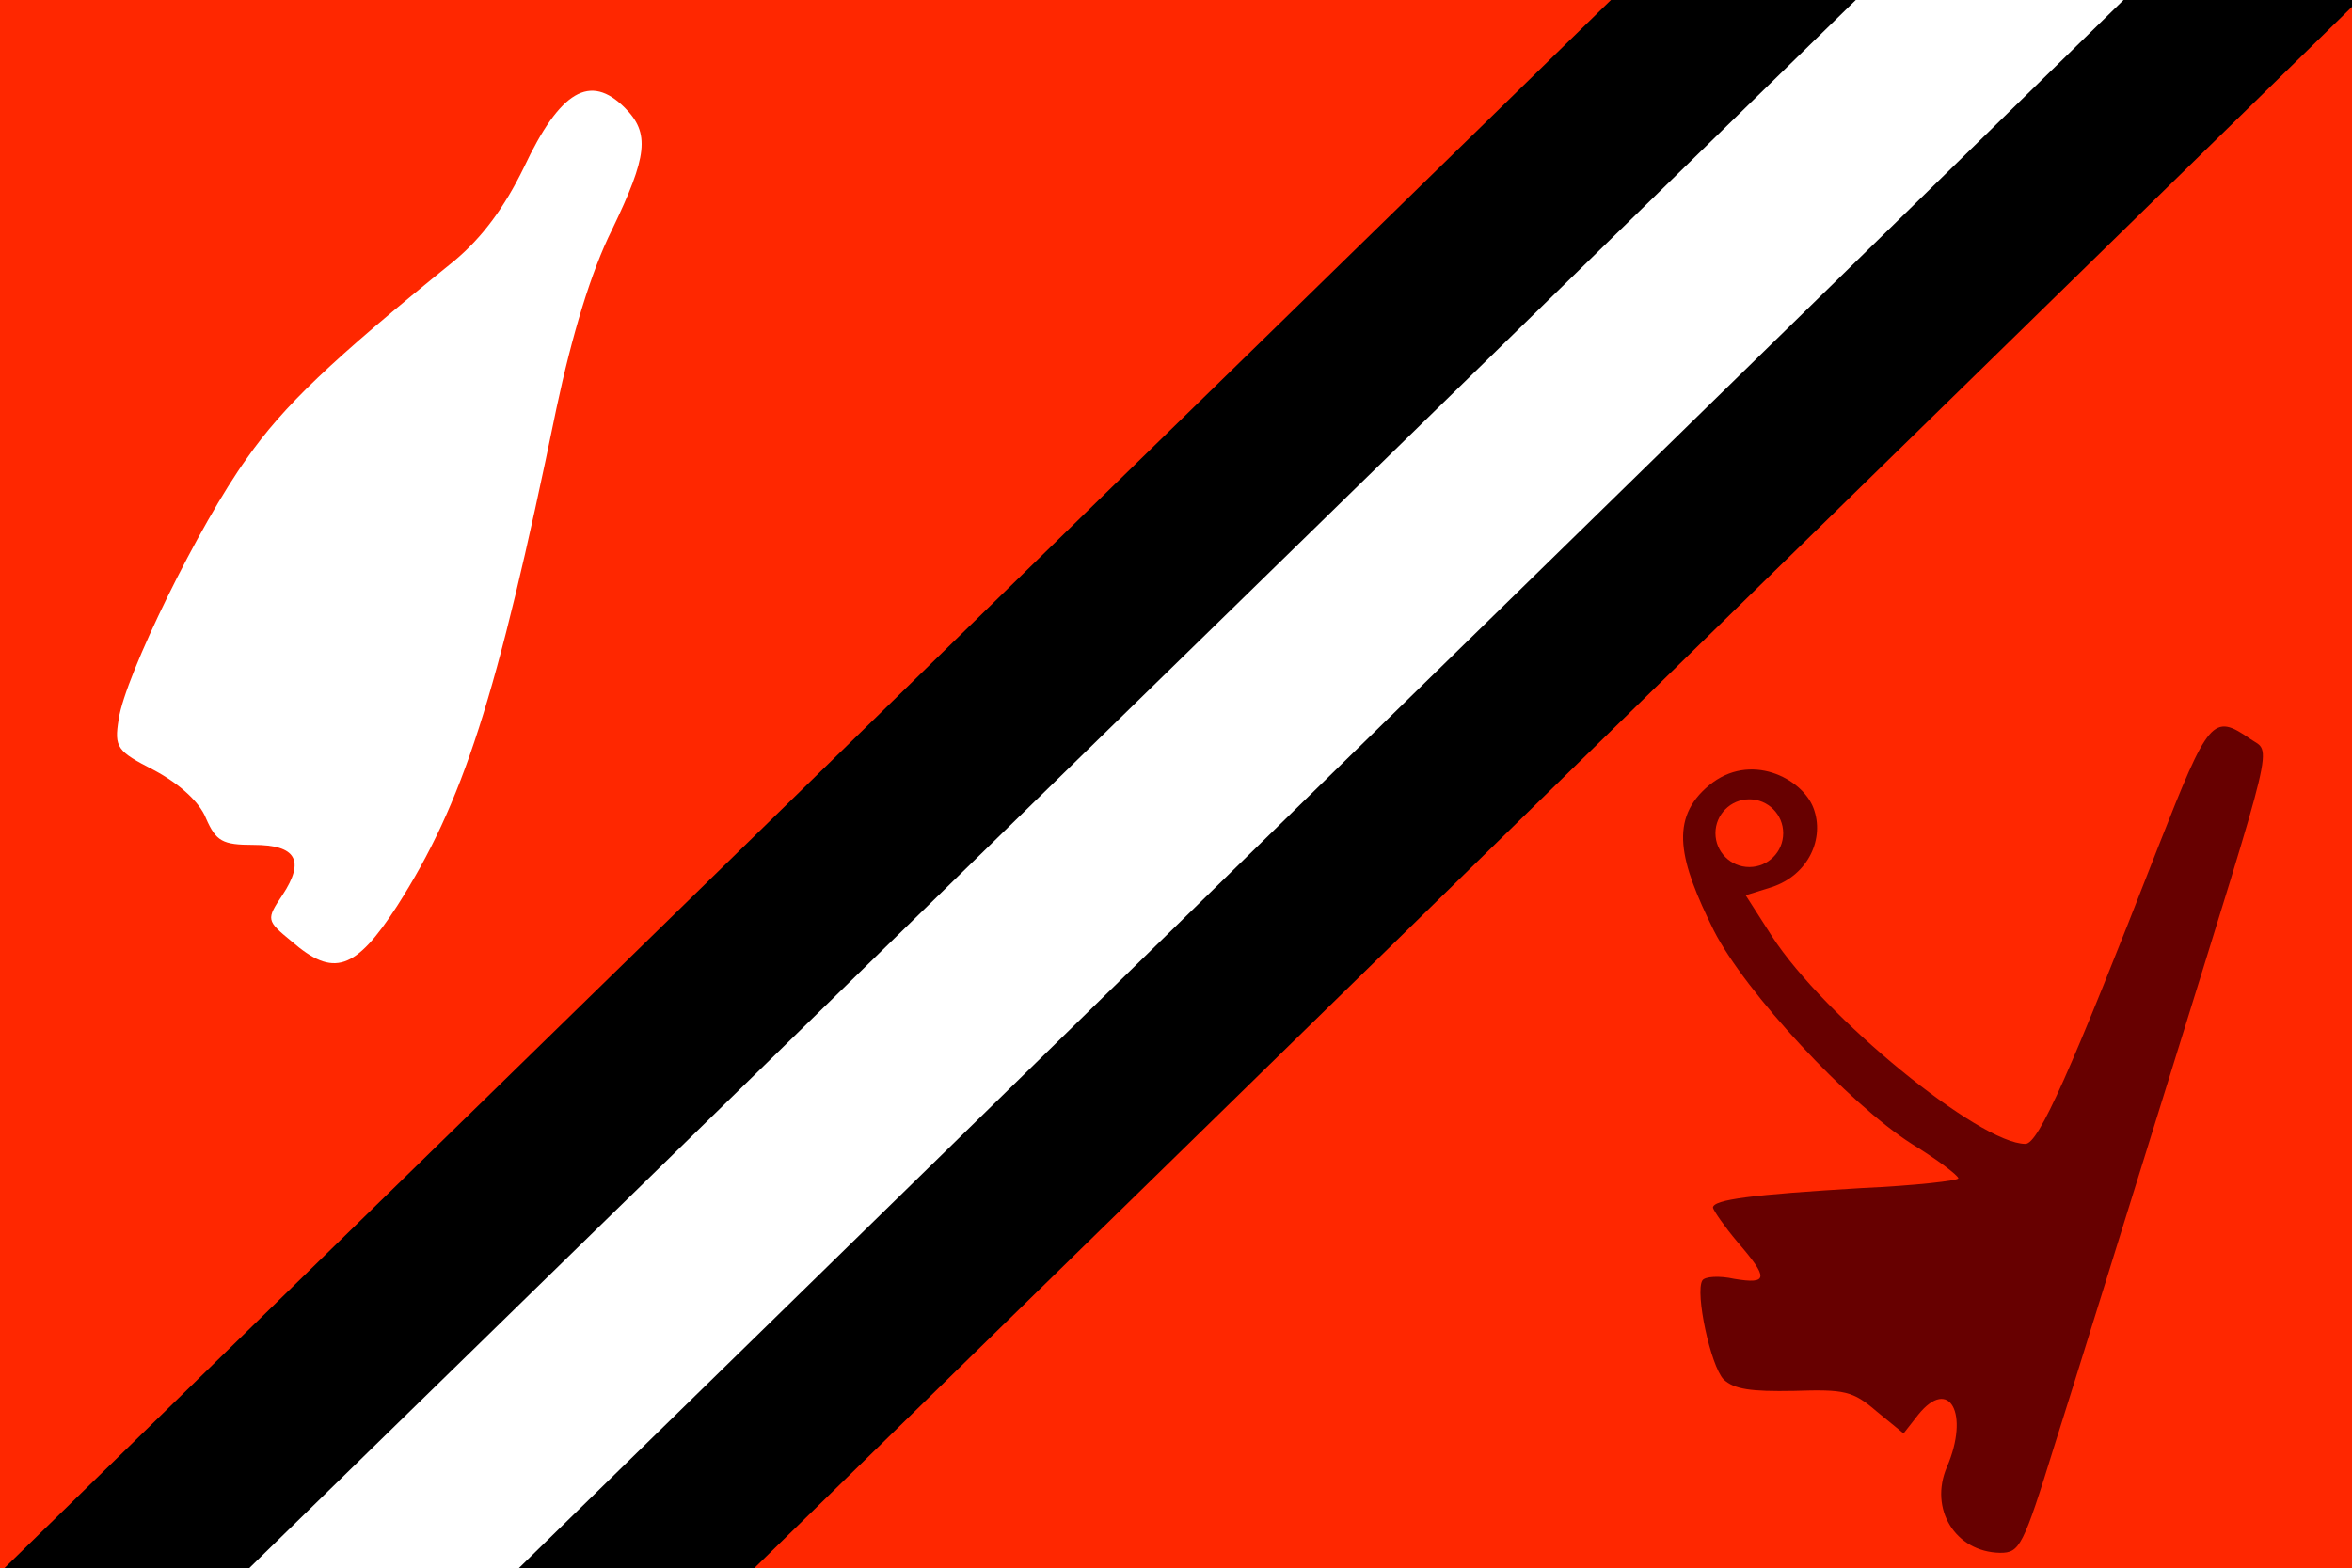
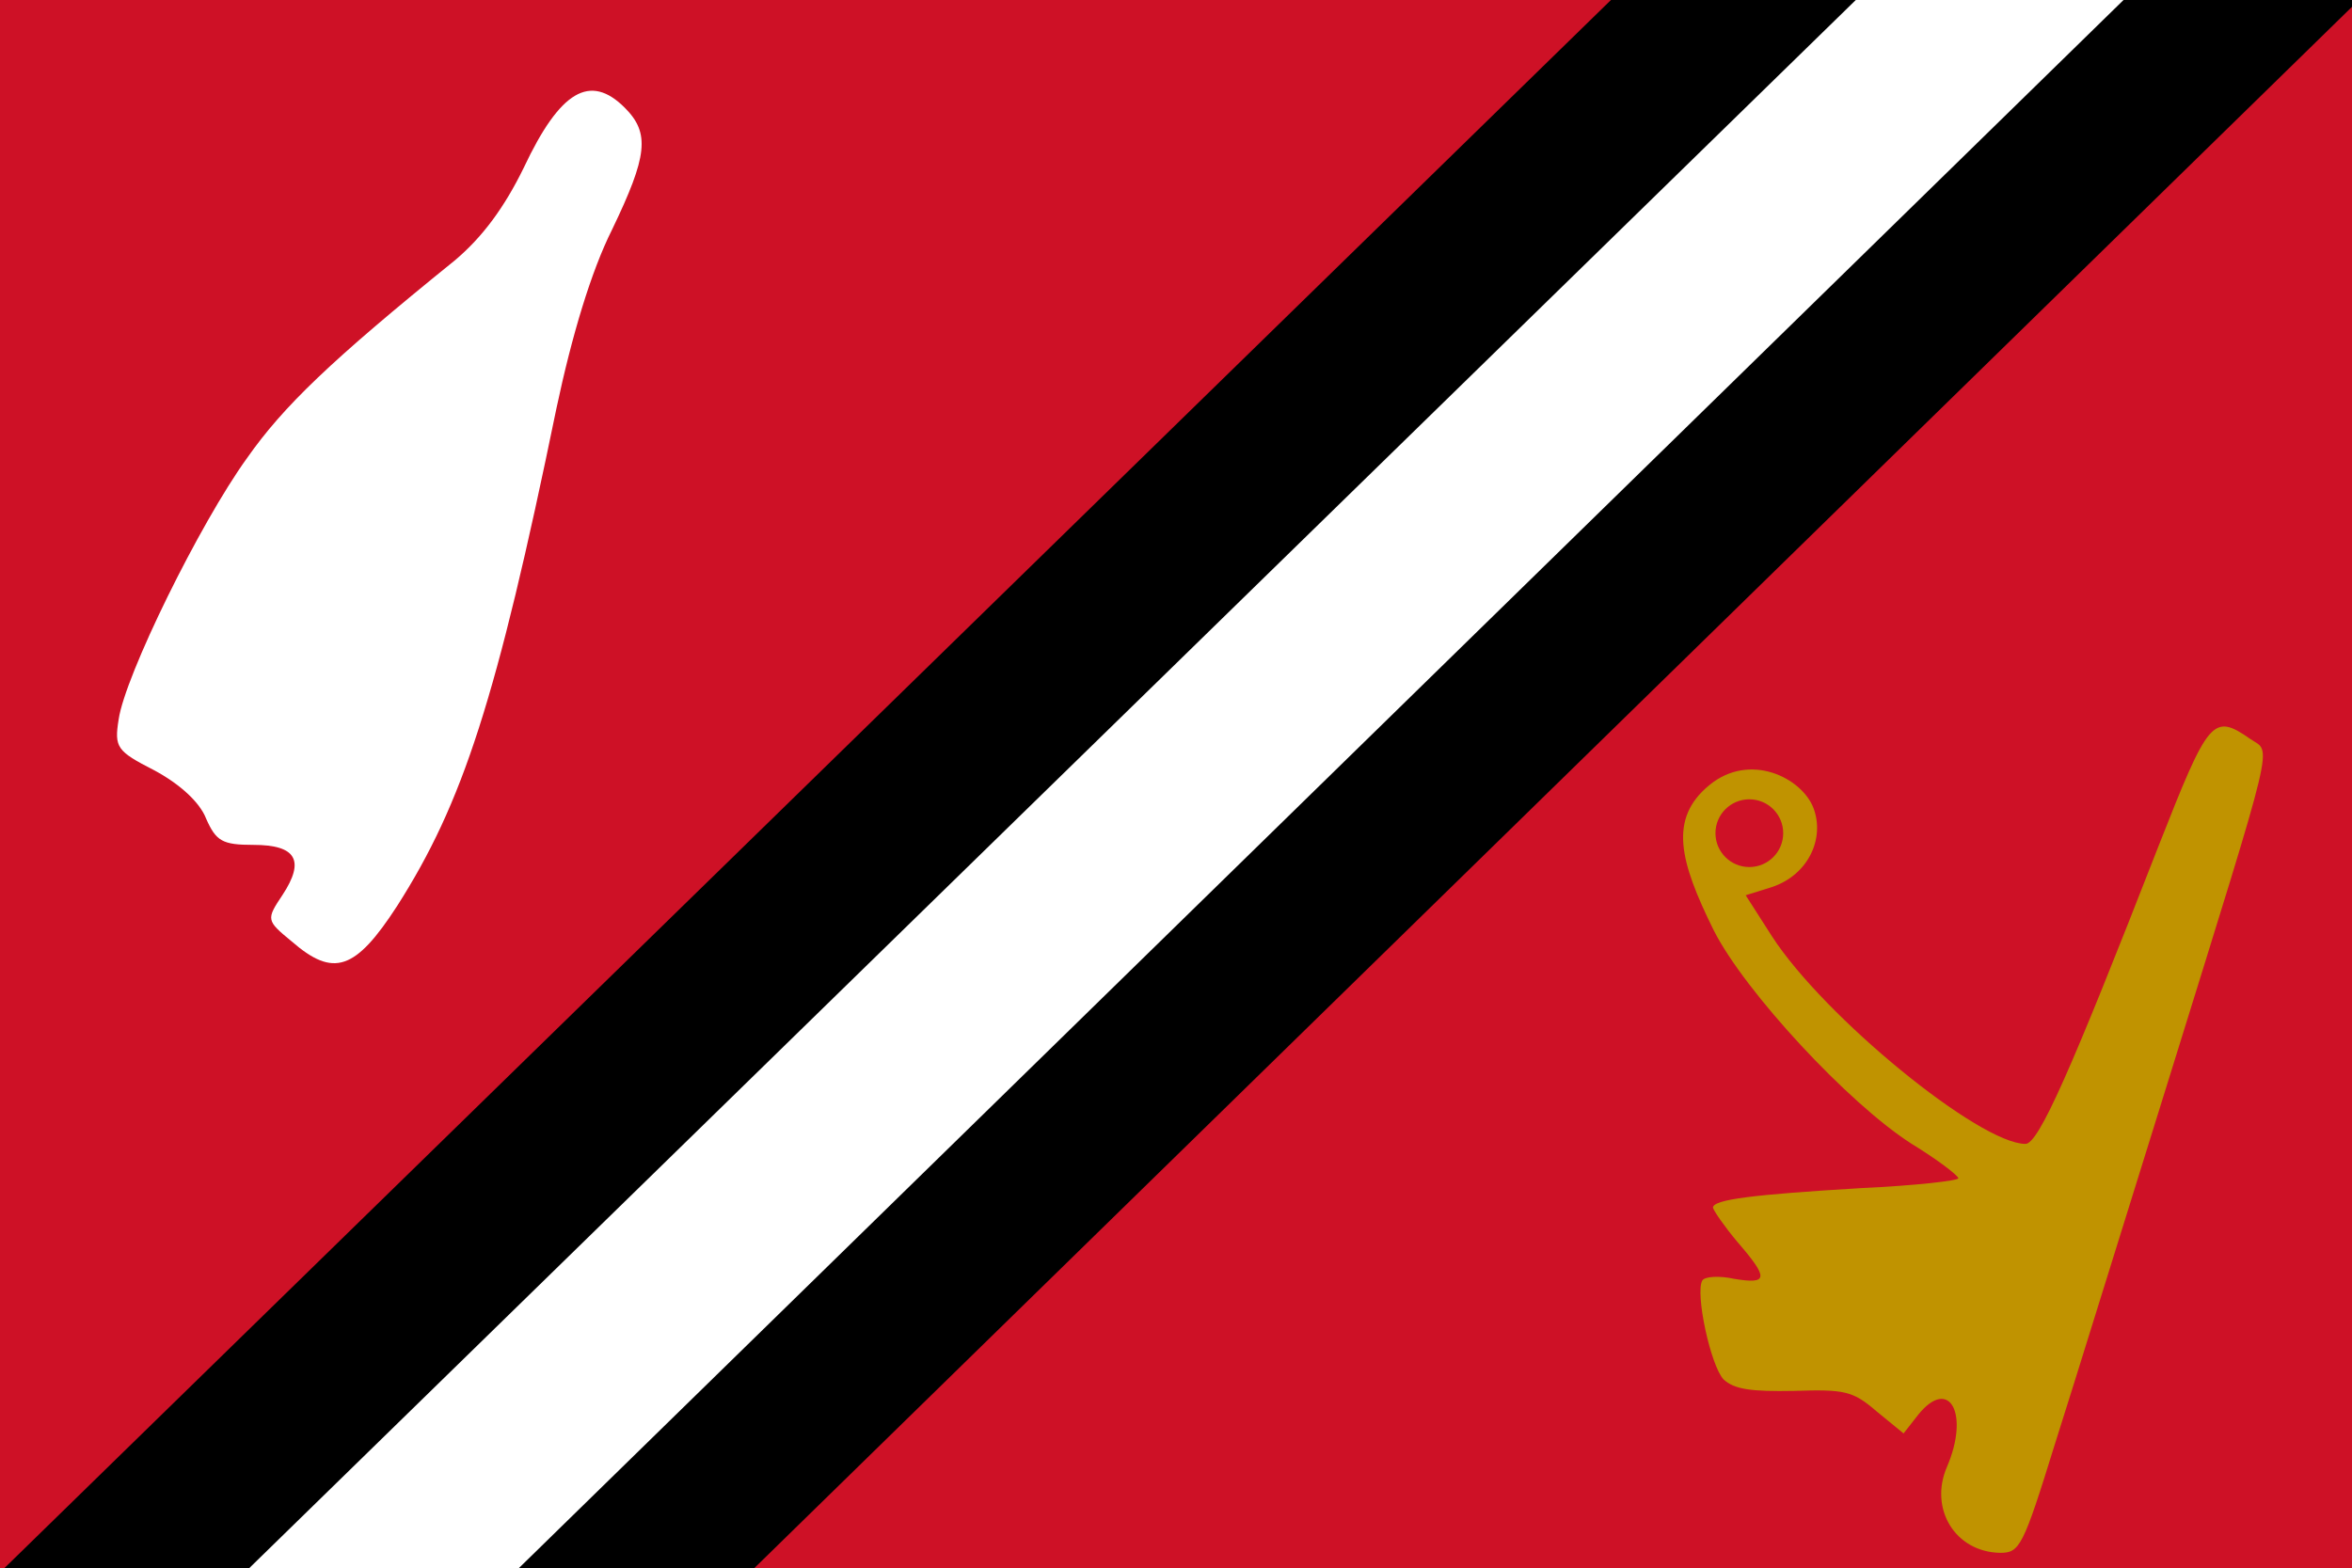
<svg xmlns="http://www.w3.org/2000/svg" version="1.0" x="0" y="0" width="999" height="666" id="svg585">
-   <defs id="defs587" />
-   <rect width="1000" height="666.667" x="0" y="0" style="font-size:12;fill:#ff2700;fill-rule:evenodd;stroke-width:1pt;fill-opacity:1" id="rect568" />
+   <defs id="defs587">
+     </defs>
+   <rect width="1000" height="666.667" x="0" y="0" style="font-size:12;fill:#ce1126;fill-rule:evenodd;stroke-width:1pt;fill-opacity:1" id="rect568" />
  <g id="g1343" transform="matrix(-0.684428,0,0,-0.684428,-832.1529,1336.908)" style="fill:#ffffff;fill-opacity:1;stroke:none">
    <path id="path1345" d="M -1603.56,1886.454 C -1619.377,1870.637 -1617.682,1856.515 -1595.651,1810.759 C -1582.659,1784.774 -1570.796,1745.232 -1561.193,1700.041 C -1523.911,1518.713 -1503.01,1454.881 -1462.338,1391.048 C -1436.353,1350.941 -1422.796,1346.422 -1396.811,1369.018 C -1380.994,1382.01 -1380.994,1382.575 -1391.162,1397.827 C -1405.284,1419.293 -1399.636,1428.896 -1373.086,1428.896 C -1353.88,1428.896 -1349.926,1431.155 -1343.712,1445.278 C -1339.758,1455.446 -1327.33,1466.743 -1311.513,1475.216 C -1288.353,1487.079 -1286.658,1489.339 -1289.483,1506.85 C -1293.437,1533.965 -1339.758,1628.301 -1369.132,1668.973 C -1391.727,1701.171 -1421.101,1729.415 -1497.926,1791.553 C -1515.437,1806.24 -1528.995,1824.881 -1540.857,1849.171 C -1563.453,1897.187 -1582.094,1907.919 -1603.56,1886.454 z " style="fill:#ffffff;fill-opacity:1" />
  </g>
-   <path style="fill:#670000;fill-opacity:1;stroke:none" d="M 955.854,313.969 C 964.887,320.224 967.32,309.8 921.803,456.427 C 902.693,517.58 880.803,588.461 872.811,613.478 C 859.26,657.258 857.87,659.69 849.531,659.69 C 830.421,659.343 819.303,640.927 826.947,623.207 C 836.675,600.622 827.989,584.639 814.786,600.97 L 808.531,608.961 L 797.065,599.58 C 786.989,590.893 783.514,590.199 761.972,590.893 C 743.557,591.241 736.608,590.199 732.091,586.029 C 726.531,580.122 719.93,549.198 723.057,543.987 C 724.099,542.249 730.353,541.902 736.608,543.292 C 751.201,545.724 751.201,542.944 737.997,527.656 C 732.438,521.054 727.921,514.453 727.574,513.063 C 727.574,509.588 744.252,507.504 790.811,504.724 C 813.396,503.681 831.811,501.597 831.811,500.554 C 831.464,499.165 822.777,492.563 812.006,485.961 C 785.252,468.936 741.125,421.334 727.921,395.275 C 713.328,365.741 708.719,347.833 726.003,333.566 C 743.287,319.298 765.377,330.494 770.256,343.267 C 775.134,356.04 768.226,371.647 752.591,376.859 L 741.472,380.334 L 752.591,397.707 C 774.828,432.105 840.845,485.961 860.303,485.961 C 865.862,485.961 879.413,455.385 916.938,359.139 C 938.133,305.283 939.871,302.851 955.854,313.969 z " id="path1387" />
+   <path style="fill:#c09300;fill-opacity:1;stroke:none" d="M 955.854,313.969 C 964.887,320.224 967.32,309.8 921.803,456.427 C 902.693,517.58 880.803,588.461 872.811,613.478 C 859.26,657.258 857.87,659.69 849.531,659.69 C 830.421,659.343 819.303,640.927 826.947,623.207 C 836.675,600.622 827.989,584.639 814.786,600.97 L 808.531,608.961 L 797.065,599.58 C 786.989,590.893 783.514,590.199 761.972,590.893 C 743.557,591.241 736.608,590.199 732.091,586.029 C 726.531,580.122 719.93,549.198 723.057,543.987 C 724.099,542.249 730.353,541.902 736.608,543.292 C 751.201,545.724 751.201,542.944 737.997,527.656 C 732.438,521.054 727.921,514.453 727.574,513.063 C 727.574,509.588 744.252,507.504 790.811,504.724 C 813.396,503.681 831.811,501.597 831.811,500.554 C 831.464,499.165 822.777,492.563 812.006,485.961 C 785.252,468.936 741.125,421.334 727.921,395.275 C 713.328,365.741 708.719,347.833 726.003,333.566 C 743.287,319.298 765.377,330.494 770.256,343.267 C 775.134,356.04 768.226,371.647 752.591,376.859 L 741.472,380.334 L 752.591,397.707 C 774.828,432.105 840.845,485.961 860.303,485.961 C 865.862,485.961 879.413,455.385 916.938,359.139 C 938.133,305.283 939.871,302.851 955.854,313.969 z " id="path1387" />
  <path style="fill:#000000;fill-opacity:1;fill-rule:evenodd;stroke:none;stroke-width:1px;stroke-linecap:butt;stroke-linejoin:miter;stroke-opacity:1" d="M 1002.035,-0.07 L 684.313,-0.07 L -0.07,668.07 L 318.452,668.07 L 1002.035,-0.07 z " id="path1359" />
  <path id="path2091" d="M 902.035,-0.07 L 788.313,-0.07 L 103.93,668.07 L 218.452,668.07 L 902.035,-0.07 z " style="fill:#ffffff;fill-opacity:1;fill-rule:evenodd;stroke:none;stroke-width:1px;stroke-linecap:butt;stroke-linejoin:miter;stroke-opacity:1" />
-   <path style="opacity:1;fill:#ff2700;fill-opacity:1;fill-rule:nonzero;stroke:none;stroke-width:16.025;stroke-miterlimit:4;stroke-dasharray:none;stroke-opacity:1" id="path2096" d="M 759.005 359.712 A 14.387 14.387 0 1 1  730.23,359.712 A 14.387 14.387 0 1 1  759.005 359.712 z" transform="translate(-1.598578,-5.754881)" />
+   <path style="opacity:1;fill:#ce1126;fill-opacity:1;fill-rule:nonzero;stroke:none;stroke-width:16.025;stroke-miterlimit:4;stroke-dasharray:none;stroke-opacity:1" id="path2096" d="M 759.005 359.712 A 14.387 14.387 0 1 1  730.23,359.712 A 14.387 14.387 0 1 1  759.005 359.712 z" transform="translate(-1.598578,-5.754881)" />
</svg>
